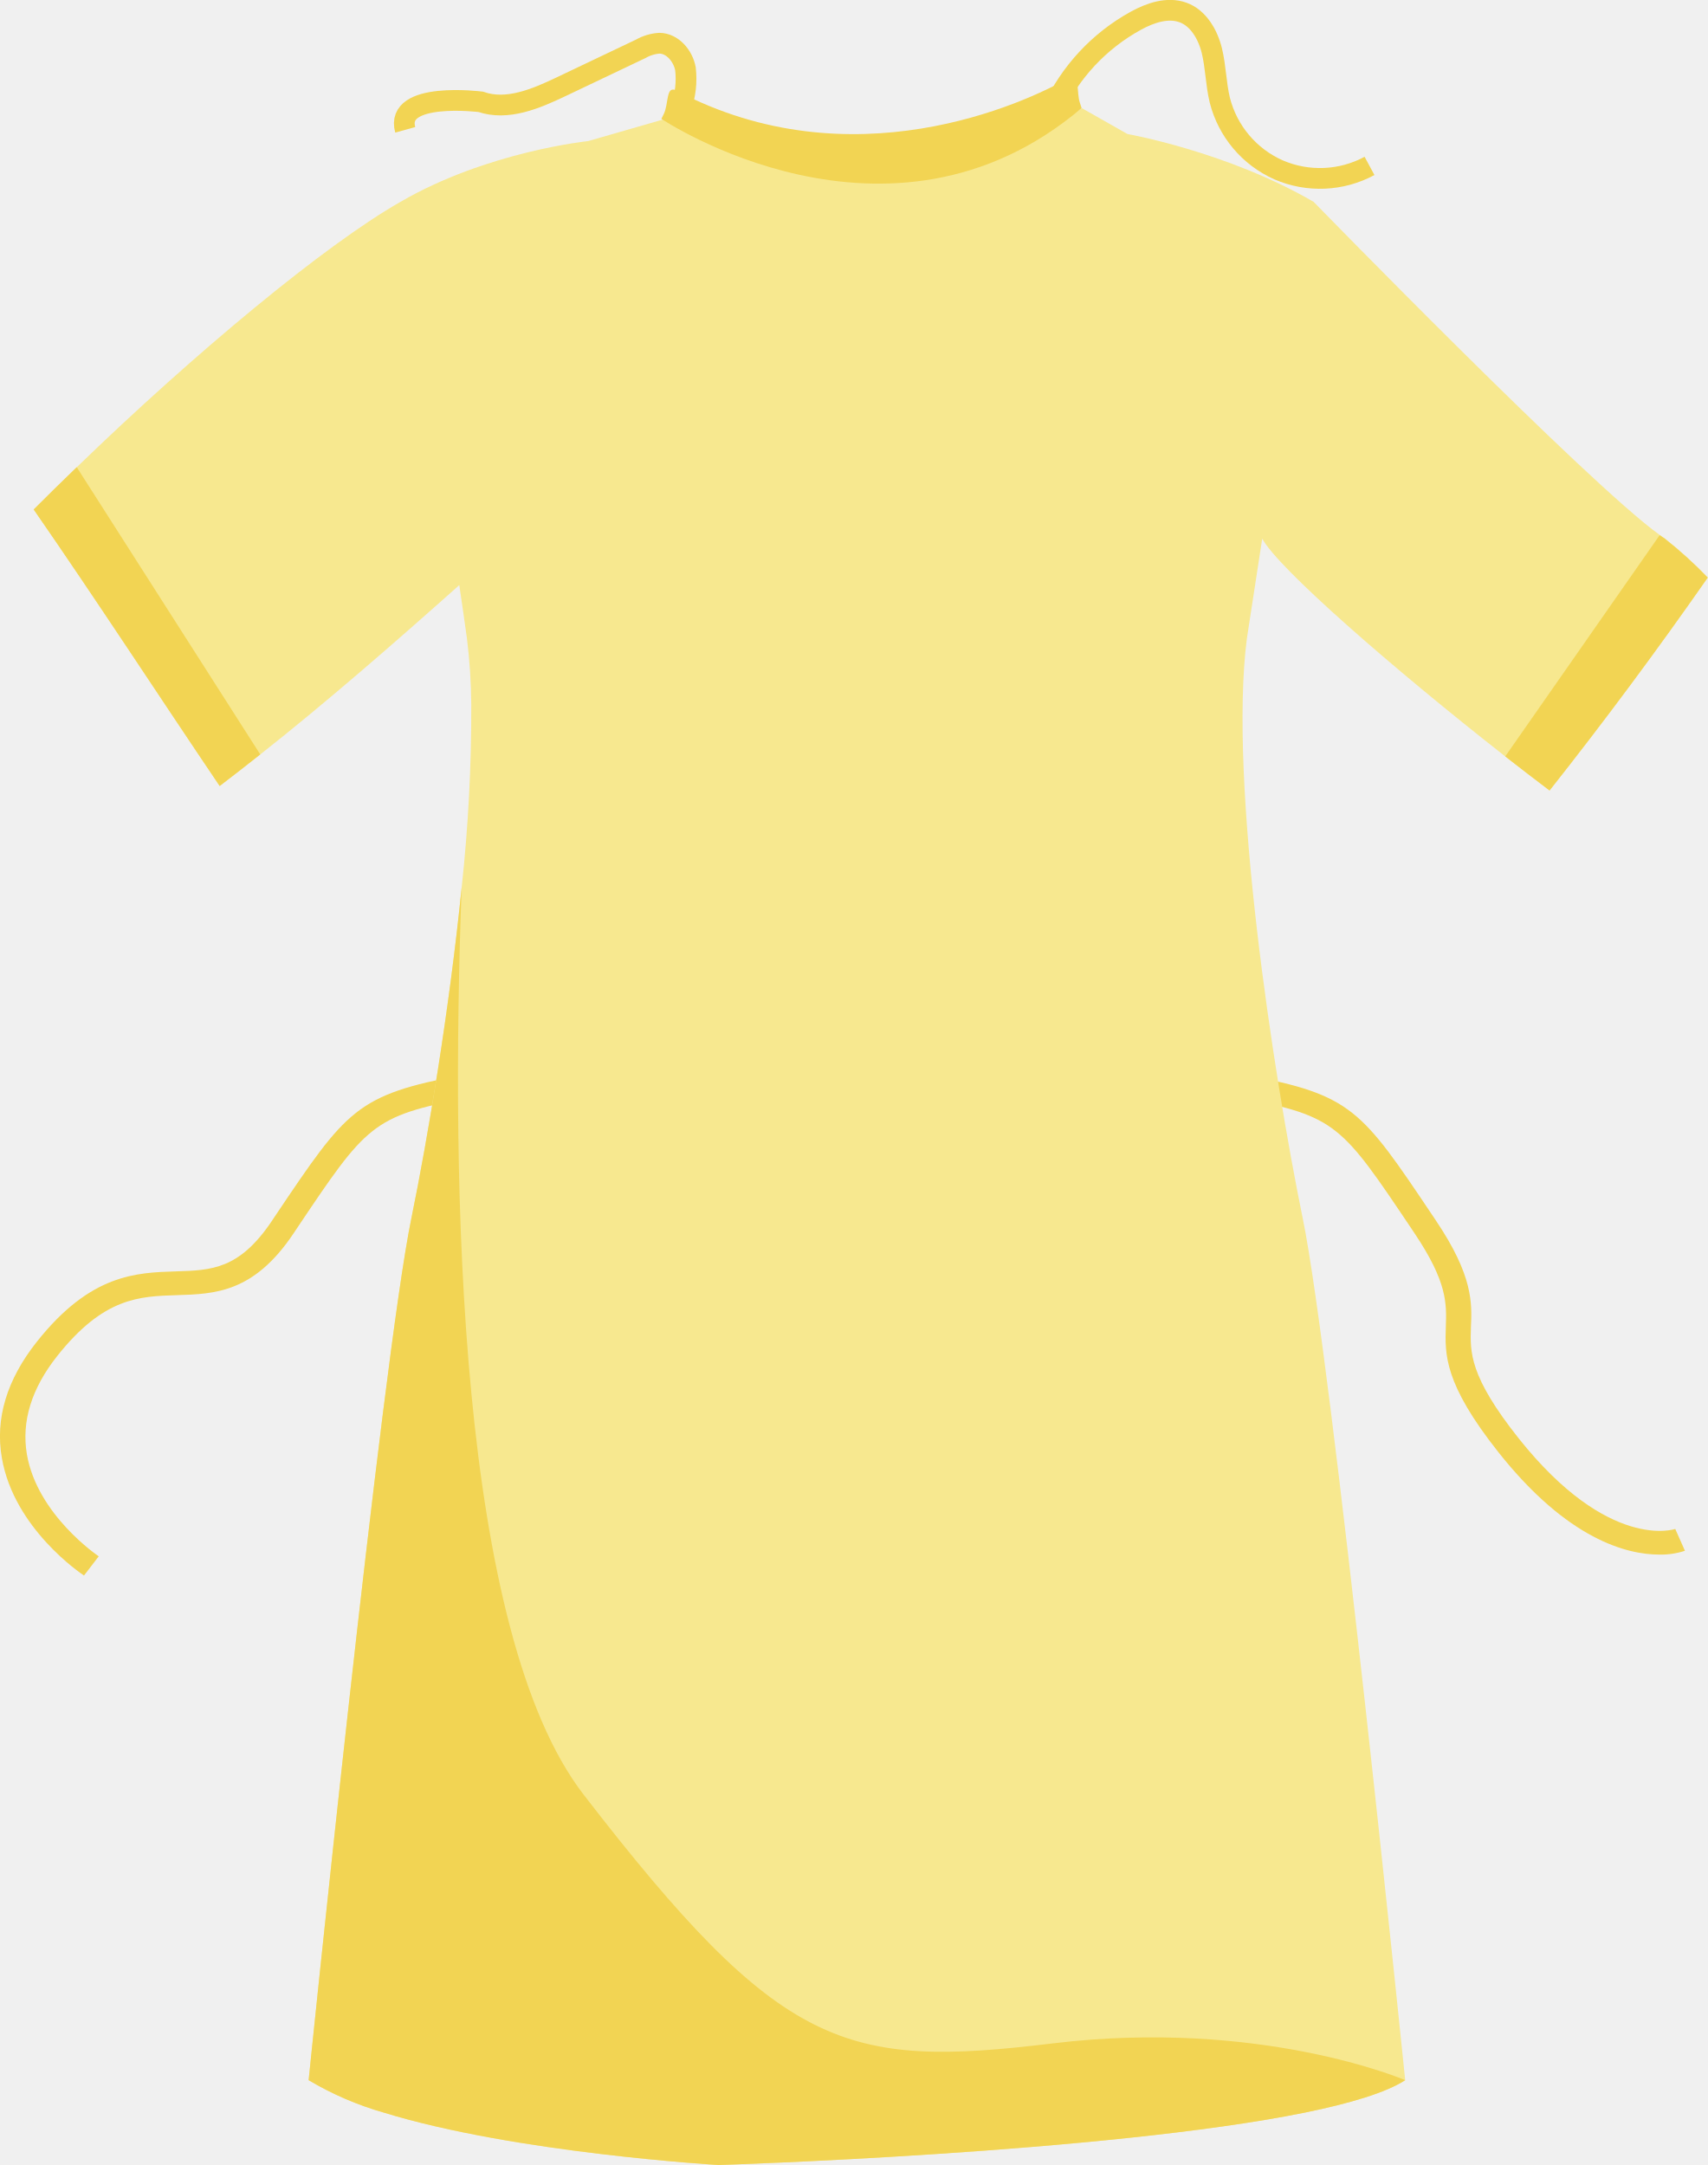
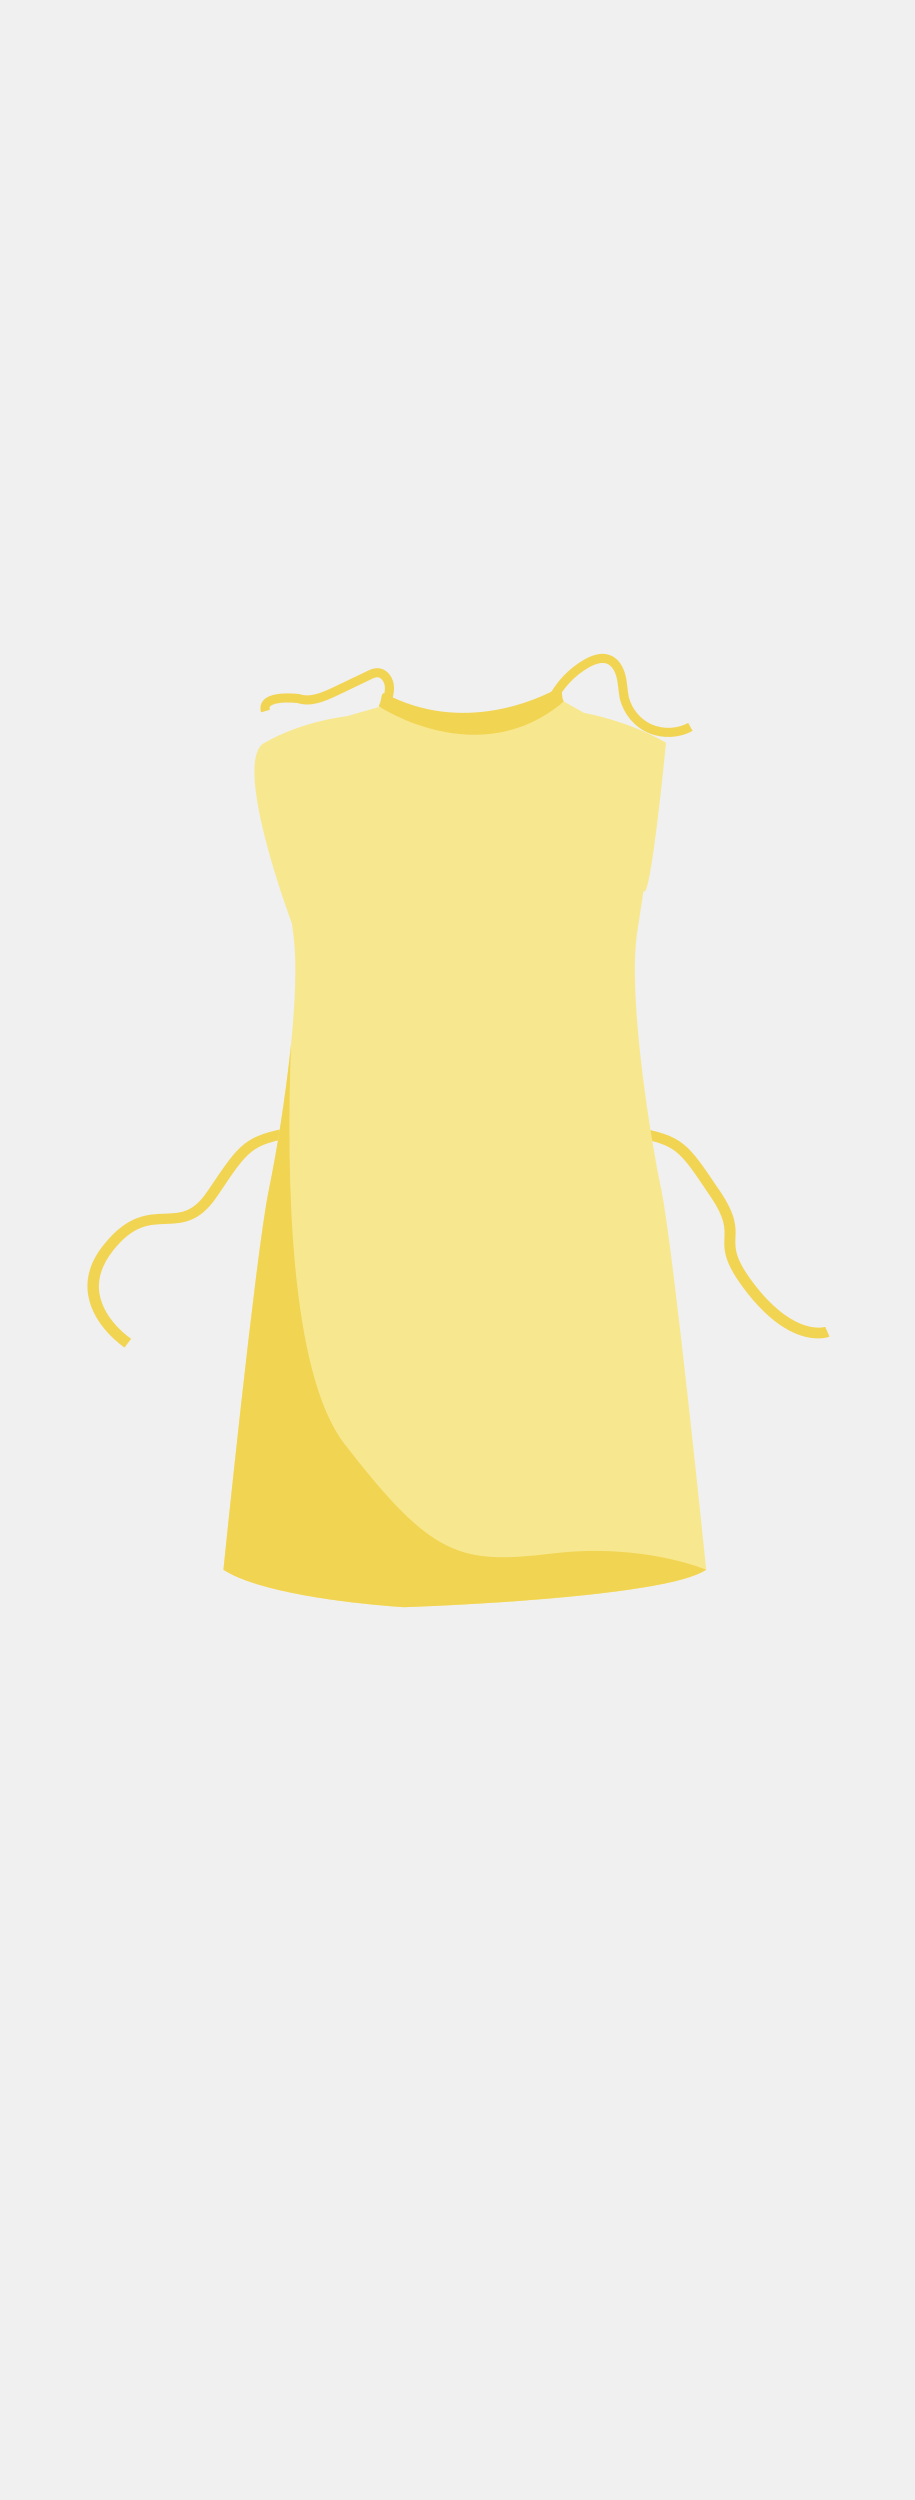
- <svg xmlns="http://www.w3.org/2000/svg" viewBox="0 0 246.96 313.18">
-   <defs>
-     <style>.cls-1{fill:#f2d453;}.cls-2{fill:#f7e88f;}.cls-3{fill:none;stroke:#f2d453;stroke-miterlimit:10;stroke-width:3px;}</style>
-   </defs>
+ <svg xmlns="http://www.w3.org/2000/svg" version="1.1" x="0px" y="0px" viewBox="0 0 300.5 821.3" style="enable-background:new 0 0 300.5 821.3;" xml:space="preserve">
+   <style type="text/css">
+ 	.st0{fill:#FFFFFF;}
+ 	.st1{fill:#22366B;}
+ 	.st2{fill:#CFCFCF;}
+ 	.st3{fill:#22AA66;}
+ 	.st4{fill:#229958;}
+ 	.st5{fill:#24BF77;}
+ 	.st6{fill:#24AA63;}
+ 	.st7{fill:#E3AC81;}
+ 	.st8{fill:#EBE0DA;}
+ 	.st9{fill:#F8BA8C;}
+ 	.st10{fill:#793B16;}
+ 	.st11{fill:#EADBD8;}
+ 	.st12{fill:#5B2C0B;}
+ 	.st13{fill:#803E19;}
+ 	.st14{fill:#2B96F4;}
+ 	.st15{fill:#0E131A;}
+ 	.st16{fill:#43362C;}
+ 	.st17{fill:#F7E88F;}
+ 	.st18{fill:#0071D6;}
+ 	.st19{fill:#FCAE88;}
+ 	.st20{opacity:0.32;fill:#B06D4D;}
+ 	.st21{fill:#F2D453;}
+ 	.st22{fill-rule:evenodd;clip-rule:evenodd;fill:#B77A65;}
+ 	.st23{fill-rule:evenodd;clip-rule:evenodd;fill:#0071D6;}
+ 	.st24{fill-rule:evenodd;clip-rule:evenodd;fill:#005EA5;}
+ 	.st25{fill:#1E3144;}
+ 	.st26{fill:#DB7269;}
+ 	.st27{fill:#FFC5B6;}
+ 	.st28{fill:none;stroke:#FFFFFF;stroke-width:2.332;stroke-linecap:round;stroke-linejoin:round;}
+ 	.st29{fill:none;stroke:#FFFFFF;stroke-width:1.941;stroke-linecap:round;stroke-linejoin:round;}
+ 	.st30{fill:none;stroke:#FFFFFF;stroke-width:0.935;stroke-linecap:round;stroke-linejoin:round;}
+ 	.st31{fill:#209E5F;}
+ 	.st32{fill:#25AF66;}
+ 	.st33{fill:#EADBD5;}
+ 	.st34{opacity:0.1;}
+ 	.st35{fill:#60D2A5;}
+ 	.st36{fill:#57C193;}
+ 	.st37{fill:#45BF87;}
+ 	.st38{fill:#028251;}
+ 	.st39{fill:#07AF72;}
+ 	.st40{opacity:0.25;}
+ 	.st41{fill:#8DD9B8;}
+ 	.st42{fill:#FBB087;}
+ 	.st43{fill:none;stroke:#EADBD8;stroke-miterlimit:10;}
+ 	.st44{fill:none;stroke:#803E19;stroke-width:1.324;stroke-linecap:round;stroke-linejoin:round;stroke-miterlimit:10;}
+ 	.st45{clip-path:url(#XMLID_30_);}
+ 	.st46{clip-path:url(#XMLID_31_);}
+ 	.st47{clip-path:url(#XMLID_33_);}
+ 	.st48{clip-path:url(#XMLID_34_);}
+ 	.st49{clip-path:url(#XMLID_36_);}
+ 	.st50{clip-path:url(#XMLID_37_);}
+ 	.st51{opacity:0.39;fill:#FFFFFF;}
+ 	.st52{opacity:0.42;fill:#F9F9F9;}
+ 	.st53{clip-path:url(#XMLID_39_);}
+ 	.st54{clip-path:url(#XMLID_40_);}
+ 	.st55{clip-path:url(#XMLID_42_);}
+ 	.st56{clip-path:url(#XMLID_43_);}
+ 	.st57{clip-path:url(#XMLID_45_);}
+ 	.st58{clip-path:url(#XMLID_46_);}
+ 	.st59{fill:#F7E589;}
+ 	.st60{fill:none;stroke:#FFFFFF;stroke-width:2.27;stroke-linecap:round;stroke-linejoin:round;}
+ 	.st61{fill:none;stroke:#FFFFFF;stroke-width:1.89;stroke-linecap:round;stroke-linejoin:round;}
+ 	.st62{fill:none;stroke:#FFFFFF;stroke-width:0.91;stroke-linecap:round;stroke-linejoin:round;}
+ 	.st63{fill:#E6E8E8;}
+ 	.st64{fill:none;stroke:#BFBFBF;stroke-width:1.433;stroke-miterlimit:10;}
+ 	.st65{fill:none;stroke:#BFBFBF;stroke-width:0.249;stroke-miterlimit:10;stroke-dasharray:0,0.498,1.246,0,0,0;}
+ 	.st66{opacity:0.4;fill:#BFBFBF;}
+ 	.st67{fill:none;stroke:#BFBFBF;stroke-width:0.239;stroke-miterlimit:10;}
+ 	.st68{fill:none;stroke:#BFBFBF;stroke-width:0.239;stroke-miterlimit:10;stroke-dasharray:1.194,0,0,0;}
+ 	.st69{fill:none;stroke:#BFBFBF;stroke-width:0.239;stroke-miterlimit:10;stroke-dasharray:0,0.468,1.194,0,0,0;}
+ 	.st70{fill:#BFBFBF;}
+ 	.st71{fill:#F7FBFC;}
+ 	.st72{opacity:0.3;}
+ 	.st73{opacity:0.4;clip-path:url(#SVGID_7_);fill:#BFBFBF;}
+ 	.st74{opacity:0.5;}
+ 	.st75{opacity:0.4;clip-path:url(#SVGID_8_);fill:#BFBFBF;}
+ 	.st76{opacity:0.4;clip-path:url(#SVGID_9_);fill:#BFBFBF;}
+ 	.st77{opacity:0.4;clip-path:url(#SVGID_10_);fill:#BFBFBF;}
+ 	.st78{opacity:0.4;clip-path:url(#SVGID_11_);fill:#BFBFBF;}
+ 	.st79{clip-path:url(#XMLID_48_);}
+ 	.st80{clip-path:url(#XMLID_49_);}
+ 	.st81{clip-path:url(#XMLID_51_);}
+ 	.st82{clip-path:url(#XMLID_52_);}
+ 	.st83{fill:#DDCFC9;}
+ 	.st84{fill:none;stroke:#F2D453;stroke-width:3;stroke-miterlimit:10;}
+ 	.st85{clip-path:url(#XMLID_54_);}
+ 	.st86{clip-path:url(#XMLID_55_);}
+ 	.st87{opacity:0.4;clip-path:url(#SVGID_12_);fill:#BFBFBF;}
+ </style>
+   <g id="BACKGROUND">
+ </g>
  <g id="OBJECT">
-     <path class="cls-1" d="M12.15,227.91c-.41-.27-10.12-6.78-11.88-17-1-5.69.72-11.35,5.06-16.82,7.78-9.81,14.36-10,20.16-10.18,5.1-.16,9.12-.28,13.82-7.28l.48-.72C50.21,160.4,51.55,158.4,66.87,155.5l.73,3.34c-13.77,2.61-14.59,3.84-24.69,18.9l-.48.72c-5.74,8.55-11.37,8.72-16.82,8.89s-10.6.31-17.33,8.8c-3.72,4.69-5.2,9.48-4.39,14.23,1.5,8.76,10.3,14.69,10.39,14.75Z" />
-     <path class="cls-1" d="M240,224.88c-4.66,0-13.23-2.14-23.24-14.76-7.93-10-7.78-14.2-7.64-18.27.11-3.28.21-6.38-4.49-13.39l-.48-.72c-10.1-15.06-10.92-16.29-24.69-18.9l.73-3.34c15.32,2.9,16.66,4.9,27.08,20.44l.48.72c5.29,7.89,5.16,11.82,5,15.3-.13,3.65-.25,7.1,6.93,16.14,13,16.32,22.52,13.11,22.62,13.07l1.4,3.16A11.08,11.08,0,0,1,240,224.88Z" />
-     <path class="cls-2" d="M247,83.55Q236,99.32,224.12,114.35c-2.12-1.6-4.27-3.26-6.41-4.93-16.57-13-32.79-27.18-35.15-31.5l-2.22,14.46c-2.68,20.77,3.84,63.2,8.08,83.85s14.82,124.68,14.82,124.68c-2.76,1.79-7.94,3.35-14.51,4.69-28.81,5.85-84.81,7.58-84.81,7.58s-29.44-1.73-48.41-7.58a45.75,45.75,0,0,1-10.87-4.69s10.6-104,14.86-124.68c2.38-11.62,5.49-30.15,7.27-47.83a236.93,236.93,0,0,0,1.39-26.52,82.93,82.93,0,0,0-.62-9.5L67,88.55l-.57-3.91c-9.44,8.41-19.29,17-28.78,24.49-2,1.57-3.93,3.1-5.87,4.57-9-13.33-17.76-26.8-26.9-40,2-2,4.12-4.09,6.23-6.12C28.23,51,47,35.42,57.92,29.2c12.54-7.29,27.14-8.79,27.14-8.79l11.08-3.19c4.64,3.21,16.81,5.36,30,5.36s25.64-3.74,30.34-6.93l6.6,3.74S177.46,21.91,190,29.2c0,0,39.68,40.77,50.06,48.19l.75.51A61.25,61.25,0,0,1,247,83.55Z" />
-     <path class="cls-1" d="M203.24,300.91c-2.76,1.79-7.94,3.35-14.51,4.69-28.81,5.85-84.81,7.58-84.81,7.58s-29.44-1.73-48.41-7.58a45.75,45.75,0,0,1-10.87-4.69s10.6-104,14.86-124.68c2.38-11.62,5.49-30.15,7.27-47.83-1.62,43.72-.5,107.71,17.63,131.19,28.6,37.05,37.72,39.65,67.86,36S203.24,300.91,203.24,300.91Z" />
-     <path class="cls-1" d="M154.86,11.12c-6.87,4-31.81,15.28-57,2C96.28,12.25,96.75,15,96,16.5l-.34.69s32.9,22.09,60.78-1.55l-.27-.83C155.71,13.47,156.14,10.36,154.86,11.12Z" />
-     <path class="cls-1" d="M247,83.55Q236,99.32,224.12,114.35c-2.12-1.6-4.27-3.26-6.41-4.93l22.33-32,.75.51A61.25,61.25,0,0,1,247,83.55Z" />
-     <path class="cls-1" d="M37.64,109.13c-2,1.57-3.93,3.1-5.87,4.57-9-13.33-17.76-26.8-26.9-40,2-2,4.12-4.09,6.23-6.12Z" />
-     <path class="cls-3" d="M152.26,15.89A28.22,28.22,0,0,1,164.28,3c2.08-1.14,4.57-2,6.81-1.2s3.62,3.2,4.19,5.55.58,4.8,1.15,7.15a15.08,15.08,0,0,0,8.49,10.07A15.1,15.1,0,0,0,198.08,24" />
-     <path class="cls-3" d="M98.51,15.56a12.58,12.58,0,0,0,.63-5.62c-.36-1.87-1.86-3.66-3.76-3.69a6.32,6.32,0,0,0-2.72.82L81.19,12.53c-3.67,1.75-7.82,3.53-11.66,2.2,0,0-12.48-1.58-10.92,4.05" />
+     <g>
+       <g>
+         <g>
+           <path class="st21" d="M40.9,442.7c-0.4-0.3-10.1-6.8-11.9-17c-1-5.7,0.7-11.4,5.1-16.8c7.8-9.8,14.4-10,20.2-10.2      c5.1-0.2,9.1-0.3,13.8-7.3l0.5-0.7c10.4-15.5,11.8-17.5,27.1-20.4l0.7,3.3c-13.8,2.6-14.6,3.8-24.7,18.9l-0.5,0.7      c-5.7,8.5-11.4,8.7-16.8,8.9c-5.4,0.2-10.6,0.3-17.3,8.8c-3.7,4.7-5.2,9.5-4.4,14.2c1.5,8.8,10.3,14.7,10.4,14.7L40.9,442.7z" />
+         </g>
+         <g>
+           <path class="st21" d="M268.8,439.7c-4.7,0-13.2-2.1-23.2-14.8c-7.9-10-7.8-14.2-7.6-18.3c0.1-3.3,0.2-6.4-4.5-13.4l-0.5-0.7      c-10.1-15.1-10.9-16.3-24.7-18.9l0.7-3.3c15.3,2.9,16.7,4.9,27.1,20.4l0.5,0.7c5.3,7.9,5.2,11.8,5,15.3      c-0.1,3.7-0.2,7.1,6.9,16.1c13,16.3,22.5,13.1,22.6,13.1l1.4,3.2C272.4,439.2,271,439.7,268.8,439.7z" />
+         </g>
+         <g>
+           <path class="st17" d="M232,515.7c-2.8,1.8-7.9,3.4-14.5,4.7c-28.8,5.8-84.8,7.6-84.8,7.6s-29.4-1.7-48.4-7.6      c-4.3-1.3-8.1-2.9-10.9-4.7c0,0,10.6-104,14.9-124.7c0.9-4.5,2-10.1,3-16.3c0.2-1.2,0.4-2.4,0.6-3.6c1.4-8.8,2.7-18.4,3.7-27.9      c1-9.5,1.5-18.7,1.4-26.5c0-3.5-0.3-6.7-0.6-9.5l-0.5-3.8c0,0-1.4-3.8-3.3-9.4c-4.4-13.3-11.3-36.9-8.3-46.4      c0.5-1.6,1.3-2.9,2.5-3.5c12.5-7.3,27.1-8.8,27.1-8.8l10.8-3.1l0.3-0.1c4.6,3.2,16.8,5.4,30,5.4c12.9,0,25.5-3.7,30.2-6.9      c0,0,0.1,0,0.1-0.1l6.6,3.7c0,0,14.4,2.5,26.9,9.8c0,0-5.1,53-7.4,48.7l-2.2,14.5c-2,15.4,1.1,42.6,4.5,64.1      c0.2,1.2,0.4,2.5,0.6,3.6c1,6.1,2,11.6,3,16.1C221.4,411.7,232,515.7,232,515.7z" />
+           <path class="st21" d="M232,515.7c-2.8,1.8-7.9,3.4-14.5,4.7c-28.8,5.8-84.8,7.6-84.8,7.6s-29.4-1.7-48.4-7.6      c-4.3-1.3-8.1-2.9-10.9-4.7c0,0,10.6-104,14.9-124.7c2.4-11.6,5.5-30.2,7.3-47.8c-1.6,43.7-0.5,107.7,17.6,131.2      c28.6,37,37.7,39.6,67.9,36C211.1,506.7,232,515.7,232,515.7z" />
+         </g>
+         <g>
+           <path class="st21" d="M183.6,225.9c-6.9,4-31.8,15.3-57,2c-1.6-0.8-1.1,1.9-1.9,3.4l-0.3,0.7c0,0,32.9,22.1,60.8-1.5l-0.3-0.8      C184.4,228.3,184.9,225.1,183.6,225.9z" />
+         </g>
+       </g>
+       <path class="st84" d="M181,230.7c2.5-5.4,6.8-10,12-12.9c2.1-1.1,4.6-2,6.8-1.2c2.3,0.8,3.6,3.2,4.2,5.5c0.6,2.3,0.6,4.8,1.1,7.2    c1.1,4.4,4.3,8.3,8.5,10.1c4.2,1.8,9.2,1.6,13.2-0.6" />
+       <path class="st84" d="M127.2,230.3c0.5-1.8,1-3.8,0.6-5.6c-0.4-1.9-1.9-3.7-3.8-3.7c-1,0-1.9,0.4-2.7,0.8    c-3.8,1.8-7.6,3.6-11.5,5.5c-3.7,1.7-7.8,3.5-11.7,2.2c0,0-12.5-1.6-10.9,4.1" />
+     </g>
  </g>
</svg>
